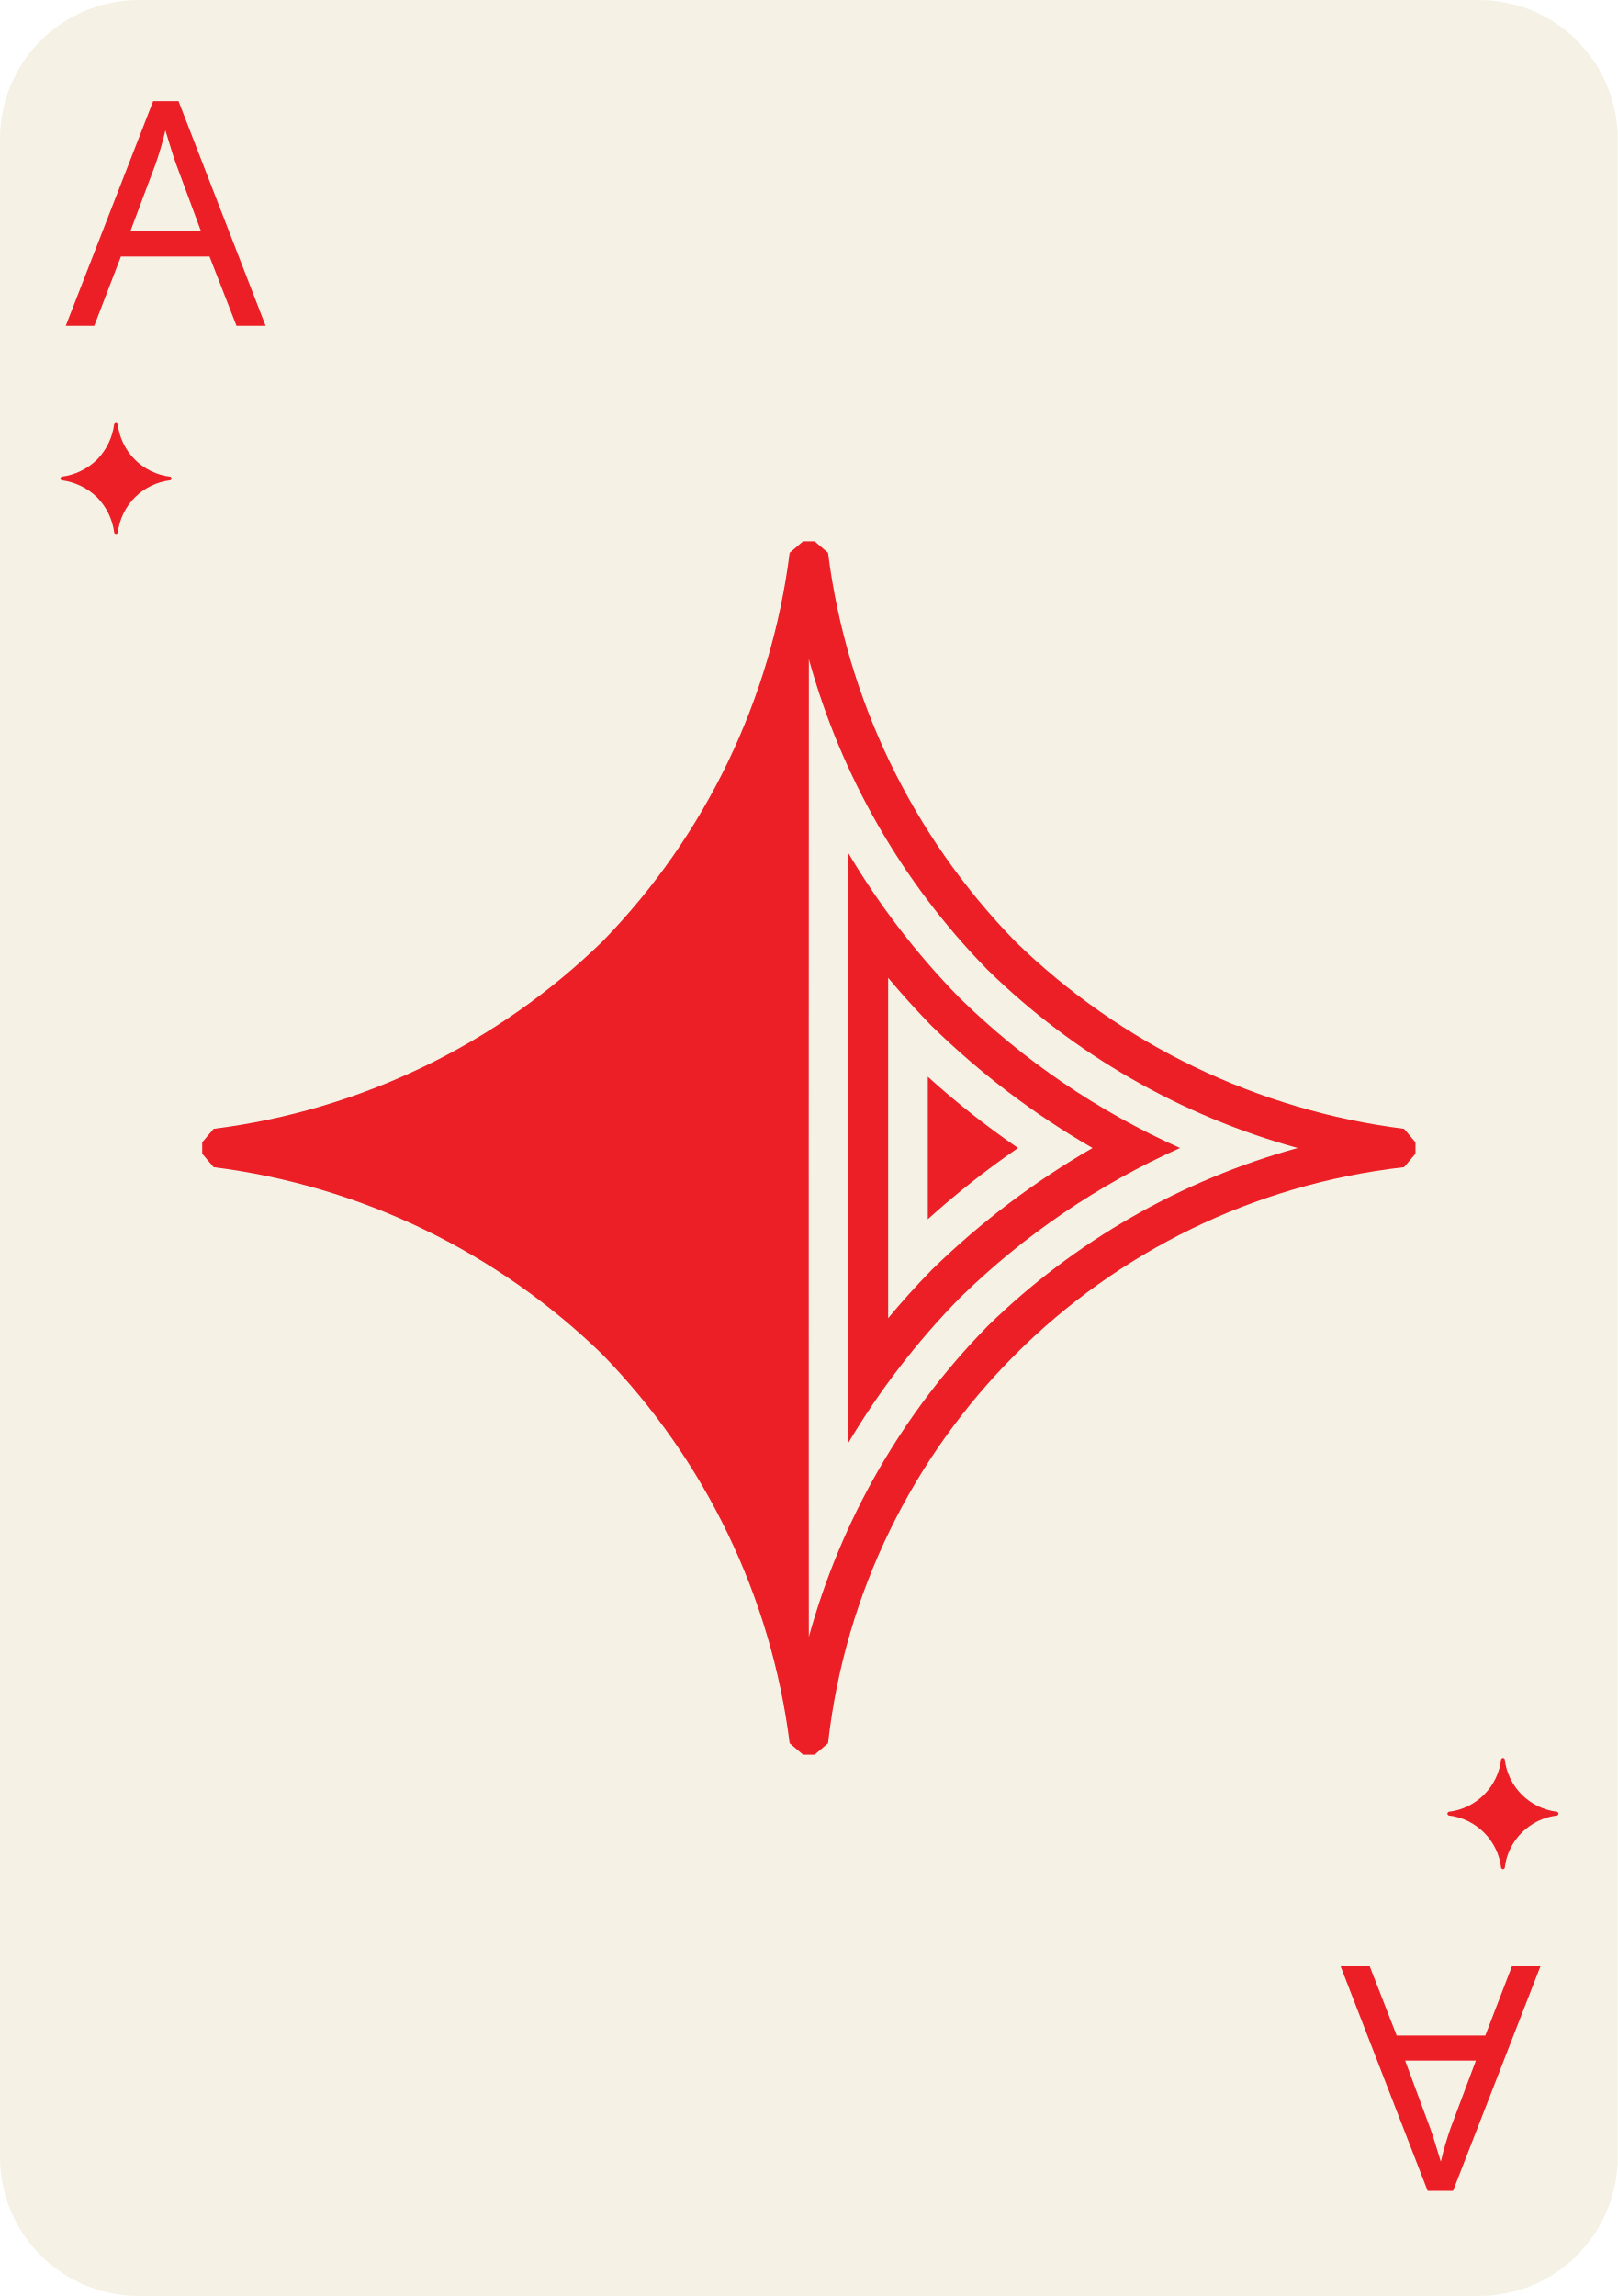
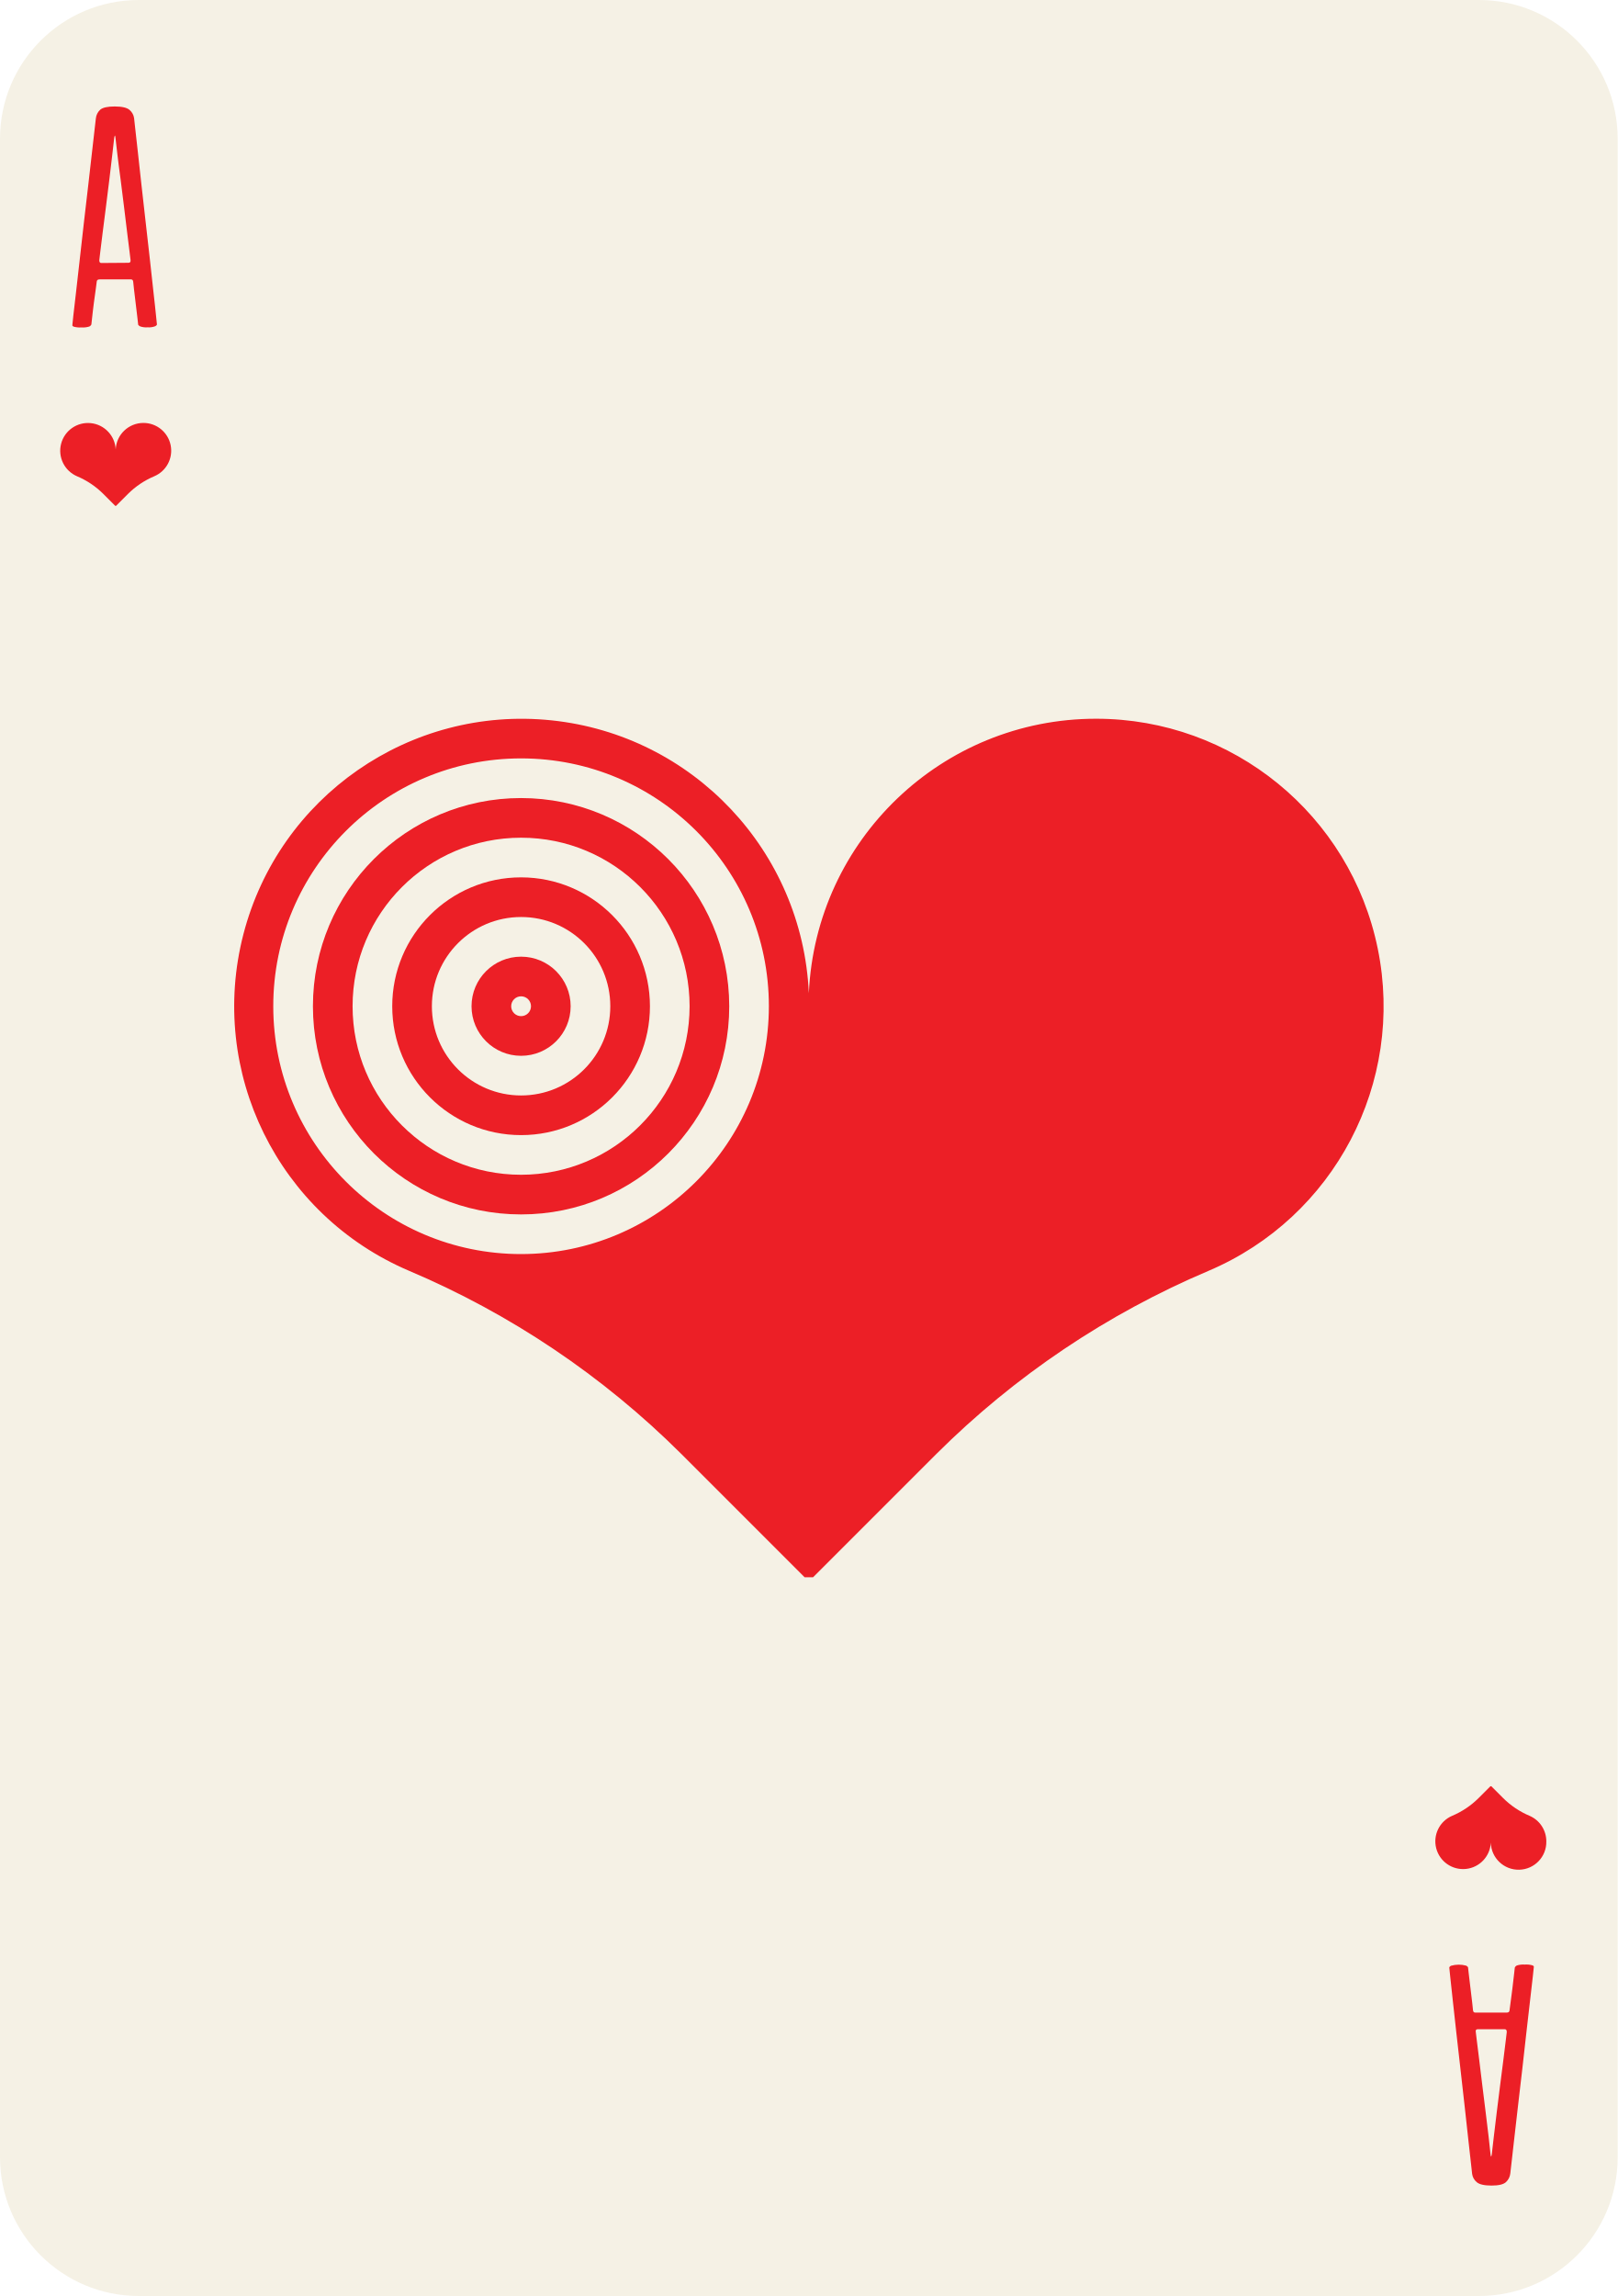
<svg xmlns="http://www.w3.org/2000/svg" viewBox="0 0 816 1158">
  <rect fill="#f5f1e5" height="1158" rx="70" width="816" />
  <g fill="#ec1f26">
-     <path d="m786.1 914.43-.53-.62a30.17 30.17 0 0 1 -26.57-26.59l-.63-.53h-.52l-.62.53a30.19 30.19 0 0 1 -26.59 26.59l-.53.62v.57l.53.63a30.17 30.17 0 0 1 26.59 26.58l.62.53h.52l.63-.53a30.15 30.15 0 0 1 26.58-26.58l.53-.63z" />
-     <path d="m86.5 241.05-.53-.63a30.15 30.15 0 0 1 -26.58-26.58l-.63-.53h-.52l-.63.53a31.31 31.31 0 0 1 -8.61 17.91 31.3 31.3 0 0 1 -18 8.67l-.53.63v.52l.53.62a31.35 31.35 0 0 1 18 8.65 31.27 31.27 0 0 1 8.64 17.94l.63.53h.52l.63-.53a30.17 30.17 0 0 1 26.58-26.59l.53-.62z" />
-     <text font-family="ArvilSans, Arvil" font-size="158" transform="translate(33.18 164.3)">A
-         </text>
-     <text font-family="ArvilSans, Arvil" font-size="158" transform="matrix(-1 0 0 -1 777.03 991.7)">A
-         </text>
-     <path d="m714 576.12-5.76-6.79a342.52 342.52 0 0 1 -196.09-94.48 342.55 342.55 0 0 1 -94.48-196.09l-6.79-5.76h-5.76l-6.79 5.76a342.54 342.54 0 0 1 -94.16 195.78 342.55 342.55 0 0 1 -196.41 94.79l-5.76 6.79v5.76l5.76 6.79a342.59 342.59 0 0 1 196.11 94.47 342.62 342.62 0 0 1 94.46 196.1l6.79 5.76h5.76l6.79-5.76a329.68 329.68 0 0 1 290.57-290.57l5.76-6.79zm-215.46 92.35-.21.2-.2.21a360.37 360.37 0 0 0 -90.13 156.69c-.08.67-.08-492.33 0-493.15a360.38 360.38 0 0 0 89.81 156.37l.2.21.21.2a360.41 360.41 0 0 0 156.35 89.8 360.45 360.45 0 0 0 -156.03 89.47z" />
-     <path d="m484.28 503.54-.42-.41-.39-.4a385.9 385.9 0 0 1 -55.47-72.3v297.13a386 386 0 0 1 55.84-72.64l.41-.42.41-.39a380.36 380.36 0 0 1 110.55-75.11 380.46 380.46 0 0 1 -110.93-75.46zm-13.58 136.21-.6.58-.62.64q-11.26 11.55-21.48 23.85v-171.65q10.1 12.09 21.18 23.5l.58.6.64.62a406.57 406.57 0 0 0 80.7 61.11 406.3 406.3 0 0 0 -80.4 60.75z" />
-     <path d="m468 543.05a429.91 429.91 0 0 0 45.52 35.95 431.2 431.2 0 0 0 -45.52 35.93z" />
+     <path d="m57.83 53.7q5.54 0 7.51 1.74a6.57 6.57 0 0 1 2.29 4.1c0 .22.18 1.88.55 5s.81 7.11 1.34 12 1.13 10.46 1.82 16.58 1.39 12.46 2.13 18.88 1.45 12.72 2.14 18.88 1.28 11.67 1.81 16.51 1 8.75 1.27 11.69.47 4.48.47 4.59-.18.5-.87.87a9.28 9.28 0 0 1 -3.87.55 9.27 9.27 0 0 1 -3.71-.47 2.6 2.6 0 0 1 -1-.79q0-.17-.39-3.48c-.27-2.21-.56-4.64-.87-7.27s-.61-5.06-.87-7.27-.4-3.47-.4-3.79c-.1-.73-.47-1.1-1.1-1.1h-15.83c-.85 0-1.32.31-1.43.94 0 .22-.15 1.43-.47 3.64s-.63 4.63-1 7.26-.6 5.09-.87 7.35-.39 3.45-.39 3.56a2.09 2.09 0 0 1 -1 1 10.57 10.57 0 0 1 -4 .47 11.33 11.33 0 0 1 -3.95-.4c-.53-.26-.74-.55-.63-.86 0-.11.16-1.64.47-4.59s.77-6.84 1.35-11.69 1.2-10.4 1.88-16.6 1.4-12.48 2.14-19 1.47-12.8 2.21-19 1.37-11.69 1.89-16.59 1-8.85 1.35-11.85.55-4.61.55-4.82a6.9 6.9 0 0 1 2.21-4.42q1.91-1.62 7.27-1.62zm7 78.84c.84 0 1.16-.53 1-1.58 0-.1-.16-1.39-.47-3.87s-.71-5.66-1.19-9.56-1-8.22-1.58-13-1.16-9.38-1.74-13.91-1.18-8.62-1.6-12.43-.74-6.69-1-8.69c-.1-.84-.21-1.21-.31-1.11a2.8 2.8 0 0 0 -.32 1.11q-.31 3-1 8.69t-1.48 12.48q-.78 6.8-1.73 13.91t-1.66 13c-.48 3.9-.87 7.11-1.19 9.64s-.47 3.85-.47 4c0 .95.31 1.42.95 1.42z" />
+     <path d="m72.36 213.31a14 14 0 0 0 -14 13.37 14 14 0 1 0 -19.49 13.53 42 42 0 0 1 13.26 8.91l6 6h.41l6-6a42 42 0 0 1 13.26-8.91 14 14 0 0 0 -5.49-26.9z" />
+     <path d="m752.38 1102.3q-5.53 0-7.51-1.74a6.55 6.55 0 0 1 -2.29-4.11c0-.21-.18-1.87-.55-5s-.82-7.11-1.34-12-1.14-10.43-1.82-16.59-1.4-12.46-2.13-18.88-1.45-12.72-2.14-18.88-1.29-11.67-1.82-16.51-.94-8.75-1.26-11.7-.47-4.47-.47-4.58.18-.5.87-.87a14.36 14.36 0 0 1 7.58-.08 2.69 2.69 0 0 1 1 .79q0 .17.39 3.48t.87 7.27q.48 3.95.87 7.27c.26 2.21.4 3.47.4 3.79.1.73.47 1.1 1.1 1.1h15.87c.85 0 1.32-.31 1.42-.94 0-.22.16-1.43.48-3.64s.63-4.63.95-7.27.6-5.08.86-7.34.4-3.45.4-3.56a2.09 2.09 0 0 1 1-1 10.57 10.57 0 0 1 4-.47 11.26 11.26 0 0 1 3.94.4c.53.26.74.55.64.86q0 .17-.48 4.59t-1.34 11.69q-.87 7.26-1.9 16.51t-2.13 19q-1.1 9.72-2.21 19t-1.9 16.59q-.78 7.35-1.34 11.85c-.37 3-.55 4.61-.55 4.82a6.9 6.9 0 0 1 -2.21 4.42q-1.88 1.73-7.25 1.73zm-7-78.84c-.84 0-1.15.52-.94 1.58 0 .1.16 1.39.47 3.87s.71 5.66 1.19 9.56 1 8.21 1.58 13 1.16 9.38 1.73 13.91 1.09 8.69 1.51 12.48.73 6.69.94 8.69c.11.84.22 1.21.32 1.11a2.86 2.86 0 0 0 .31-1.11q.33-3 1-8.69t1.5-12.48q.8-6.8 1.74-13.91t1.66-13q.7-5.85 1.19-9.64c.31-2.53.47-3.85.47-3.95 0-1-.32-1.42-1-1.42z" />
+     <path d="m780 928.69a14 14 0 0 0 -8.51-12.9 42 42 0 0 1 -13.26-8.91l-6-6h-.41l-6 6a42 42 0 0 1 -13.26 8.91 14 14 0 1 0 19.44 13.53 14 14 0 0 0 28-.63z" />
+     <path d="m552.84 362.5a145 145 0 0 0 -144.84 138.43 145 145 0 1 0 -201.67 140 435 435 0 0 1 137.21 92.25l62.31 62.31h4.3l62.31-62.31a435 435 0 0 1 137.21-92.25 145 145 0 0 0 -56.83-278.43zm-290 270a125 125 0 1 1 125-125 125.14 125.14 0 0 1 -124.99 125z" />
+     <path d="m262.85 402.5a105 105 0 1 0 105 105 105.12 105.12 0 0 0 -105-105zm0 190a85 85 0 1 1 85-85 85.1 85.1 0 0 1 -85 85z" />
+     <path d="m262.85 442.5a65 65 0 1 0 65 65 65.07 65.07 0 0 0 -65-65zm0 110a45 45 0 1 1 45-45 45 45 0 0 1 -45 45z" />
+     <path d="m262.85 482.5a25 25 0 1 0 25 25 25 25 0 0 0 -25-25zm0 30a5 5 0 1 1 5-5 5 5 0 0 1 -5 5z" />
  </g>
</svg>
